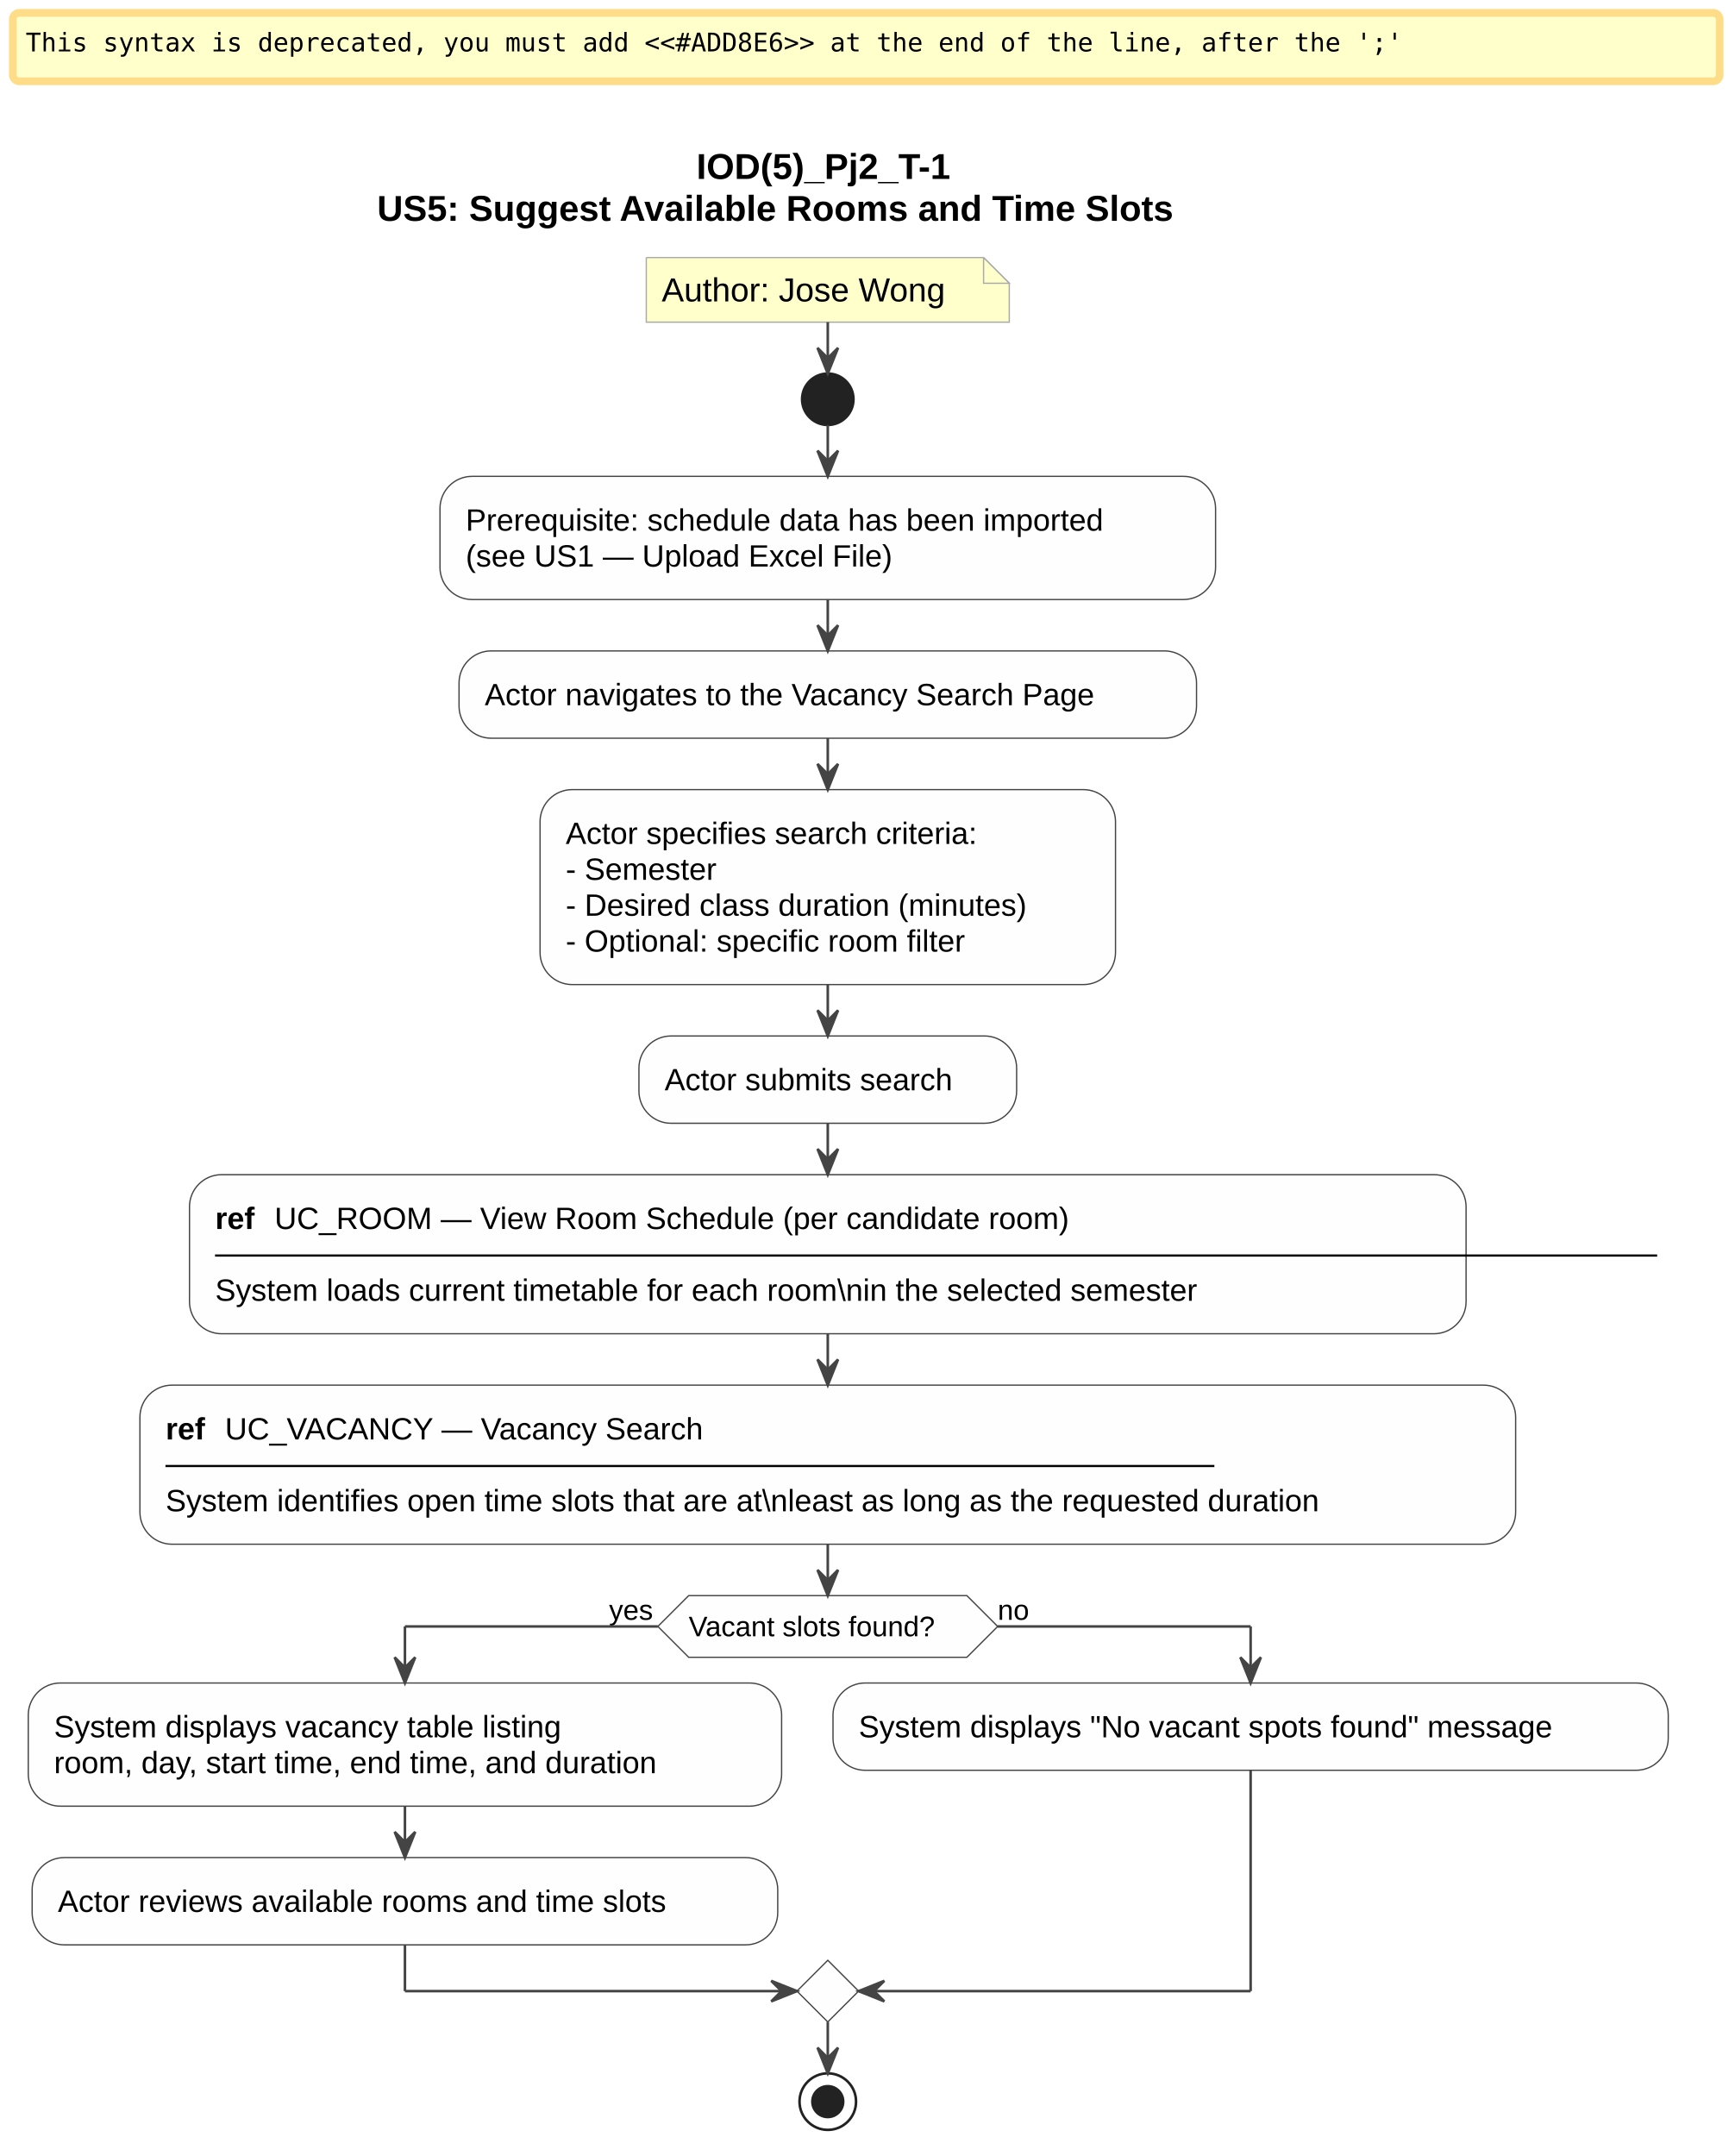
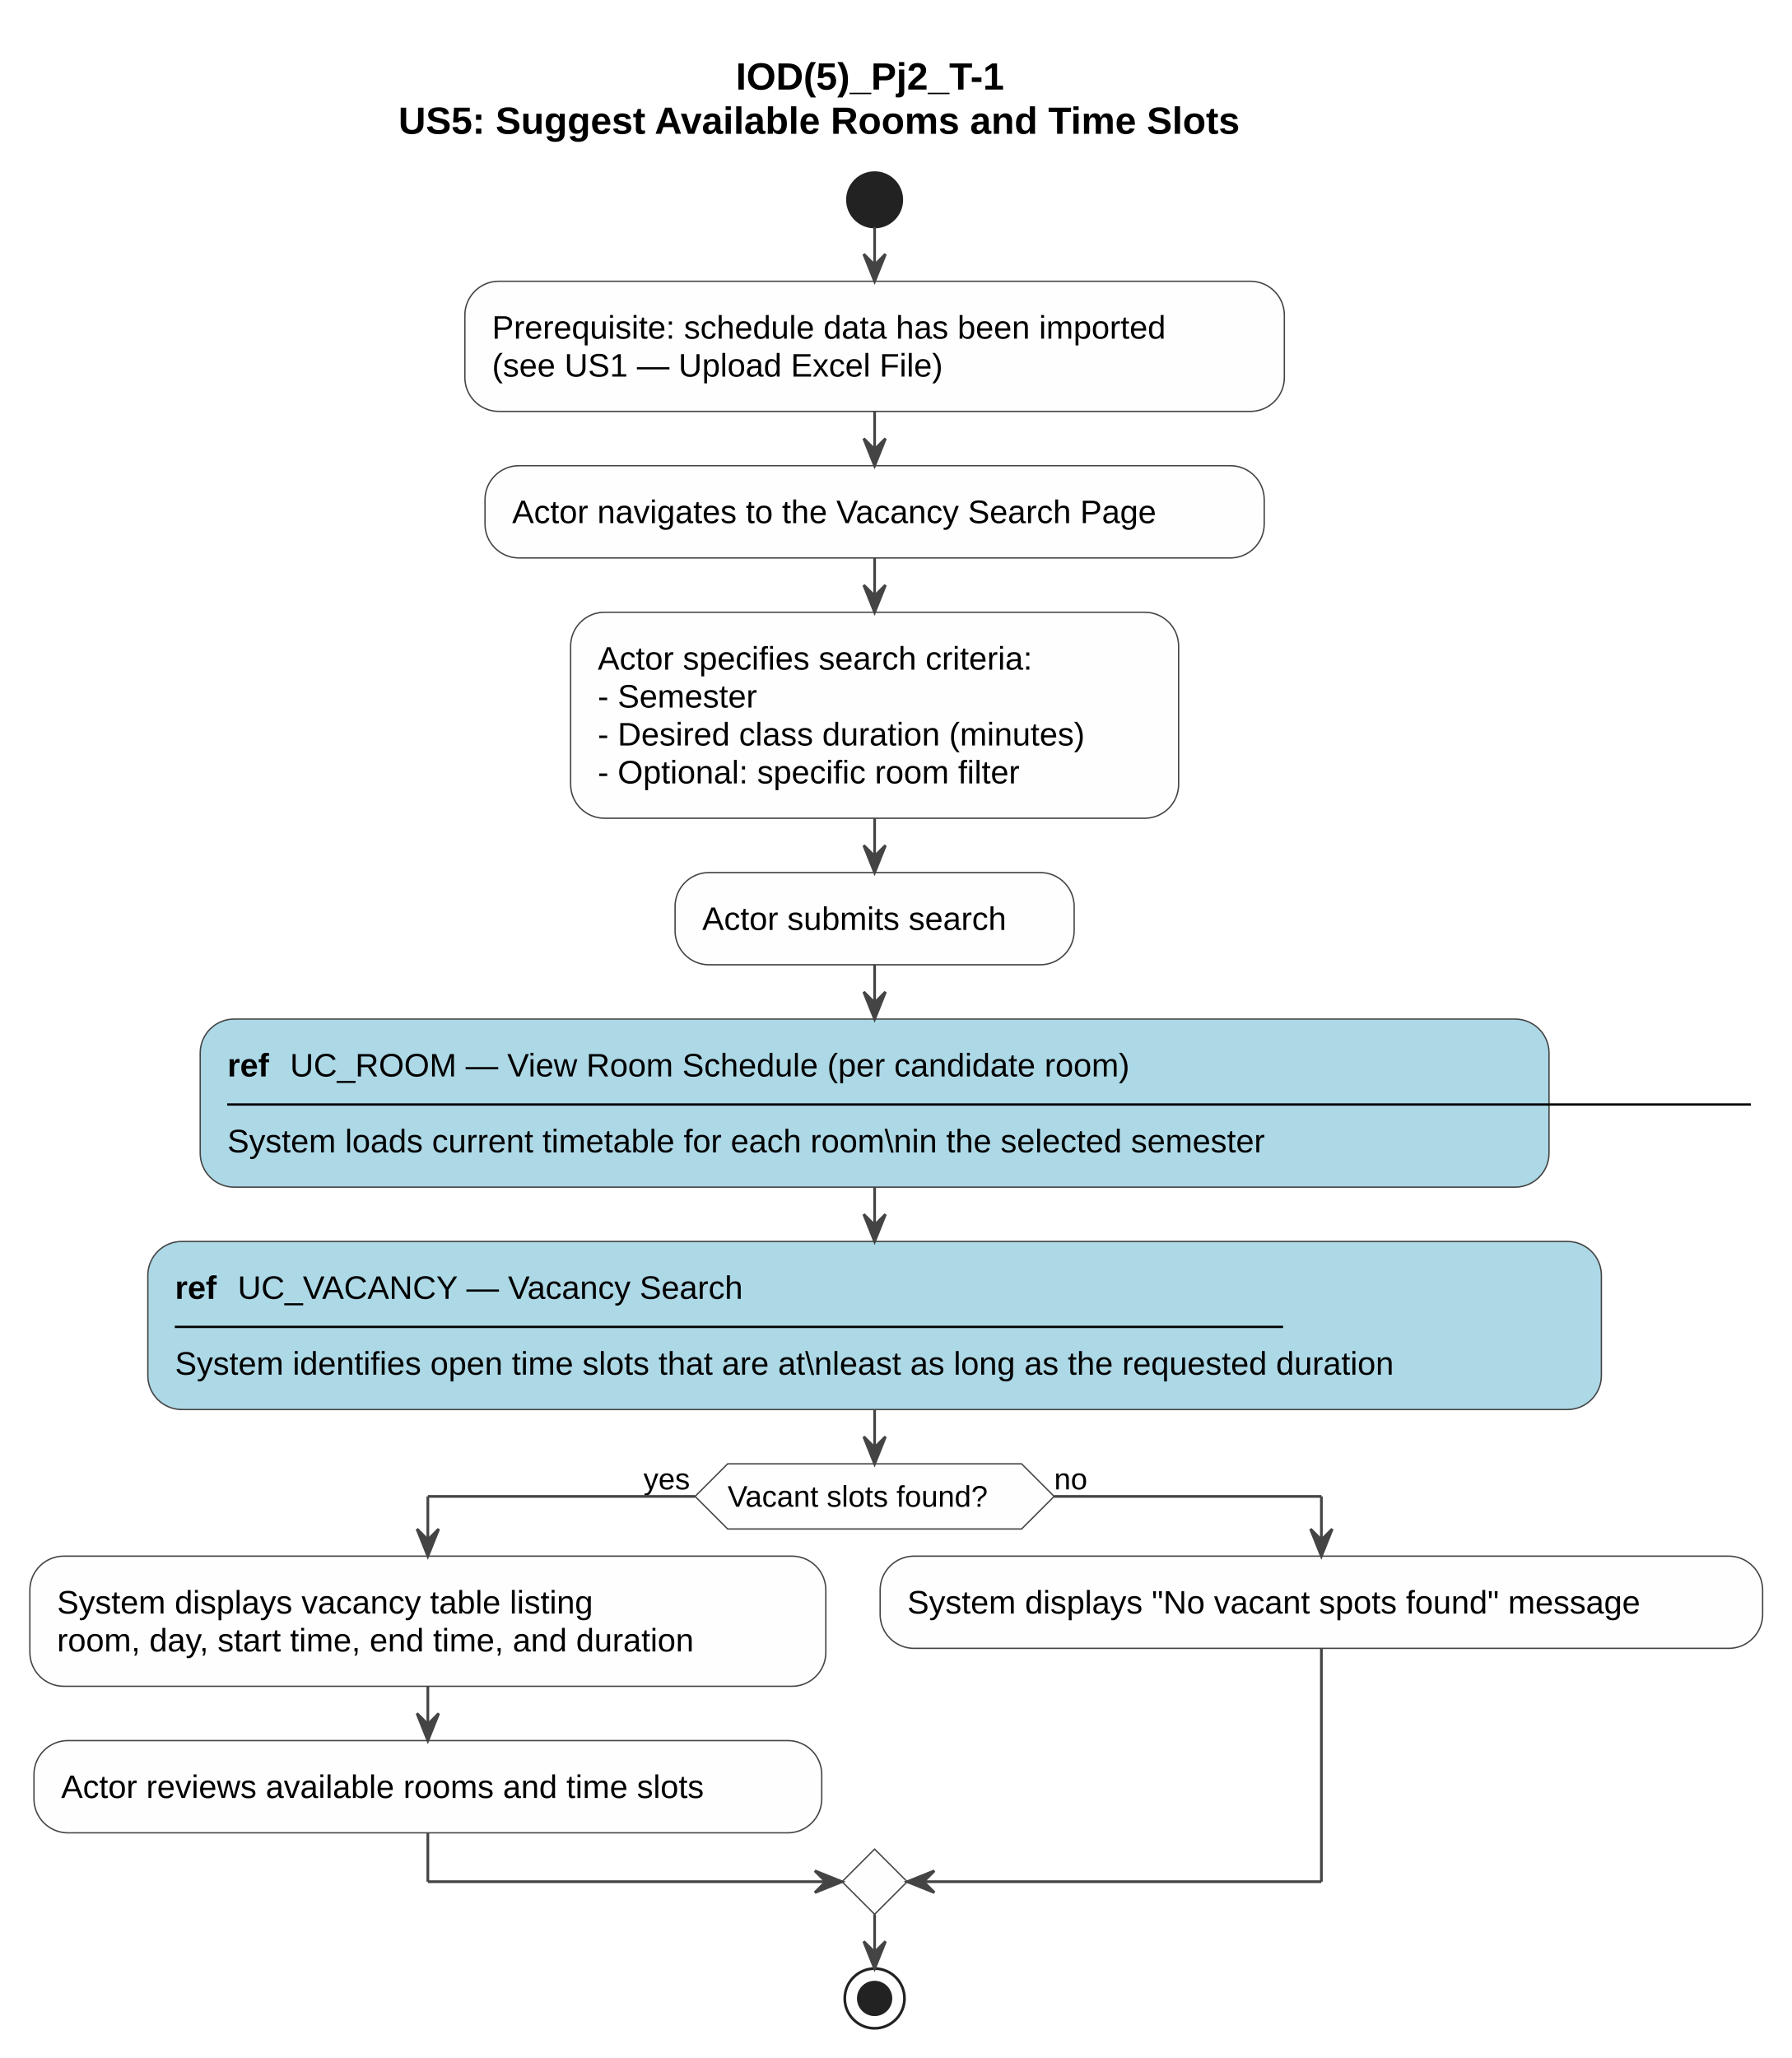
- <svg xmlns="http://www.w3.org/2000/svg" contentStyleType="text/css" data-diagram-type="ACTIVITY" height="839px" preserveAspectRatio="none" style="width:675px;height:839px;background:#FFFFFF;" version="1.1" viewBox="0 0 675 839" width="675px" zoomAndPan="magnify">
+ <svg xmlns="http://www.w3.org/2000/svg" contentStyleType="text/css" height="758px" preserveAspectRatio="none" style="width:660px;height:758px;background:#FFFFFF;" version="1.1" viewBox="0 0 660 758" width="660px" zoomAndPan="magnify">
  <defs />
  <g>
-     <rect fill="#FFFFCC" height="26.641" rx="2.5" ry="2.5" style="stroke:#FFDD88;stroke-width:3;" width="664.25" x="5" y="5" />
-     <text fill="#000000" font-family="monospace" font-size="10" lengthAdjust="spacing" textLength="535.825" x="10" y="20">This syntax is deprecated, you must add &lt;&lt;#ADD8E6&gt;&gt; at the end of the line, after the ';'</text>
-     <g class="title" data-source-line="11">
-       <text fill="#000000" font-family="Arial" font-size="14" font-weight="bold" lengthAdjust="spacing" textLength="115.172" x="271.039" y="69.636">IOD(5)_Pj2_T-1</text>
-       <text fill="#000000" font-family="Arial" font-size="14" font-weight="bold" lengthAdjust="spacing" textLength="363.747" x="146.751" y="85.933">US5: Suggest Available Rooms and Time Slots</text>
-     </g>
-     <path d="M251.522,100.234 L251.522,125.367 L392.791,125.367 L392.791,110.234 L382.791,100.234 L251.522,100.234" fill="#FFFFCC" style="stroke:#AAAAAA;stroke-width:0.5;" />
-     <path d="M382.791,100.234 L382.791,110.234 L392.791,110.234 L382.791,100.234" fill="#FFFFCC" style="stroke:#AAAAAA;stroke-width:0.5;" />
-     <text fill="#000000" font-family="Arial" font-size="13" lengthAdjust="spacing" textLength="120.269" x="257.522" y="117.301">Author: Jose Wong</text>
-     <ellipse cx="322.156" cy="155.367" fill="#222222" rx="10" ry="10" style="stroke:#222222;stroke-width:1;" />
-     <rect fill="#FEFEFE" height="47.938" rx="12.5" ry="12.5" style="stroke:#444444;stroke-width:0.5;" width="301.842" x="171.235" y="185.367" />
-     <text fill="#000000" font-family="Arial" font-size="12" lengthAdjust="spacing" textLength="281.842" x="181.235" y="206.506">Prerequisite: schedule data has been imported</text>
-     <text fill="#000000" font-family="Arial" font-size="12" lengthAdjust="spacing" textLength="180.486" x="181.235" y="220.475">(see US1 — Upload Excel File)</text>
-     <rect fill="#FEFEFE" height="33.969" rx="12.5" ry="12.5" style="stroke:#444444;stroke-width:0.5;" width="287.018" x="178.648" y="253.305" />
-     <text fill="#000000" font-family="Arial" font-size="12" lengthAdjust="spacing" textLength="267.018" x="188.648" y="274.443">Actor navigates to the Vacancy Search Page</text>
-     <rect fill="#FEFEFE" height="75.875" rx="12.5" ry="12.5" style="stroke:#444444;stroke-width:0.5;" width="223.953" x="210.18" y="307.273" />
-     <text fill="#000000" font-family="Arial" font-size="12" lengthAdjust="spacing" textLength="182.35" x="220.18" y="328.412">Actor specifies search criteria:</text>
-     <text fill="#000000" font-family="Arial" font-size="12" lengthAdjust="spacing" textLength="65.49" x="220.18" y="342.381">- Semester</text>
-     <text fill="#000000" font-family="Arial" font-size="12" lengthAdjust="spacing" textLength="203.953" x="220.18" y="356.35">- Desired class duration (minutes)</text>
-     <text fill="#000000" font-family="Arial" font-size="12" lengthAdjust="spacing" textLength="178.928" x="220.18" y="370.318">- Optional: specific room filter</text>
-     <rect fill="#FEFEFE" height="33.969" rx="12.5" ry="12.5" style="stroke:#444444;stroke-width:0.5;" width="146.996" x="248.658" y="403.148" />
-     <text fill="#000000" font-family="Arial" font-size="12" lengthAdjust="spacing" textLength="126.996" x="258.658" y="424.287">Actor submits search</text>
-     <rect fill="#FEFEFE" height="61.906" rx="12.5" ry="12.5" style="stroke:#444444;stroke-width:0.5;" width="496.824" x="73.744" y="457.117" />
-     <text fill="#000000" font-family="Arial" font-size="12" font-weight="bold" lengthAdjust="spacing" textLength="19.277" x="83.744" y="478.256">ref</text>
-     <text fill="#000000" font-family="Arial" font-size="12" lengthAdjust="spacing" textLength="338.209" x="106.836" y="478.256">UC_ROOM — View Room Schedule (per candidate room)</text>
-     <text fill="#000000" font-family="Arial" font-size="12" lengthAdjust="spacing" textLength="476.824" x="83.744" y="492.225">──────────────────────────────────────────────────────────────────</text>
-     <text fill="#000000" font-family="Arial" font-size="12" lengthAdjust="spacing" textLength="437.906" x="83.744" y="506.193">System loads current timetable for each room\nin the selected semester</text>
-     <rect fill="#FEFEFE" height="61.906" rx="12.5" ry="12.5" style="stroke:#444444;stroke-width:0.5;" width="535.402" x="54.455" y="539.023" />
-     <text fill="#000000" font-family="Arial" font-size="12" font-weight="bold" lengthAdjust="spacing" textLength="19.277" x="64.455" y="560.162">ref</text>
-     <text fill="#000000" font-family="Arial" font-size="12" lengthAdjust="spacing" textLength="196.606" x="87.547" y="560.162">UC_VACANCY — Vacancy Search</text>
-     <text fill="#000000" font-family="Arial" font-size="12" lengthAdjust="spacing" textLength="346.781" x="64.455" y="574.131">────────────────────────────────────────────────</text>
-     <text fill="#000000" font-family="Arial" font-size="12" lengthAdjust="spacing" textLength="515.402" x="64.455" y="588.1">System identifies open time slots that are at\nleast as long as the requested duration</text>
-     <polygon fill="#FEFEFE" points="268.026,620.93,376.286,620.93,388.286,632.93,376.286,644.93,268.026,644.93,256.026,632.93,268.026,620.93" style="stroke:#444444;stroke-width:0.5;" />
-     <text fill="#000000" font-family="Arial" font-size="11" lengthAdjust="spacing" textLength="108.26" x="268.026" y="636.738">Vacant slots found?</text>
-     <text fill="#000000" font-family="Arial" font-size="11" lengthAdjust="spacing" textLength="19.008" x="237.018" y="630.335">yes</text>
-     <text fill="#000000" font-family="Arial" font-size="11" lengthAdjust="spacing" textLength="13.702" x="388.286" y="630.335">no</text>
-     <rect fill="#FEFEFE" height="47.938" rx="12.5" ry="12.5" style="stroke:#444444;stroke-width:0.5;" width="293.188" x="11" y="654.93" />
-     <text fill="#000000" font-family="Arial" font-size="12" lengthAdjust="spacing" textLength="225.152" x="21" y="676.068">System displays vacancy table listing</text>
-     <text fill="#000000" font-family="Arial" font-size="12" lengthAdjust="spacing" textLength="273.188" x="21" y="690.037">room, day, start time, end time, and duration</text>
-     <rect fill="#FEFEFE" height="33.969" rx="12.5" ry="12.5" style="stroke:#444444;stroke-width:0.5;" width="290.17" x="12.509" y="722.867" />
-     <text fill="#000000" font-family="Arial" font-size="12" lengthAdjust="spacing" textLength="270.17" x="22.509" y="744.006">Actor reviews available rooms and time slots</text>
-     <rect fill="#FEFEFE" height="33.969" rx="12.5" ry="12.5" style="stroke:#444444;stroke-width:0.5;" width="325.062" x="324.188" y="654.93" />
-     <text fill="#000000" font-family="Arial" font-size="12" lengthAdjust="spacing" textLength="305.062" x="334.188" y="676.068">System displays "No vacant spots found" message</text>
-     <polygon fill="#FEFEFE" points="322.156,762.836,334.156,774.836,322.156,786.836,310.156,774.836,322.156,762.836" style="stroke:#444444;stroke-width:0.5;" />
-     <ellipse cx="322.156" cy="817.836" fill="none" rx="11" ry="11" style="stroke:#222222;stroke-width:1;" />
-     <ellipse cx="322.156" cy="817.836" fill="#222222" rx="6" ry="6" style="stroke:#222222;stroke-width:1;" />
-     <line style="stroke:#444444;stroke-width:1;" x1="322.156" x2="322.156" y1="125.367" y2="145.367" />
-     <polygon fill="#444444" points="318.156,135.367,322.156,145.367,326.156,135.367,322.156,139.367" style="stroke:#444444;stroke-width:1;" />
-     <line style="stroke:#444444;stroke-width:1;" x1="322.156" x2="322.156" y1="165.367" y2="185.367" />
-     <polygon fill="#444444" points="318.156,175.367,322.156,185.367,326.156,175.367,322.156,179.367" style="stroke:#444444;stroke-width:1;" />
-     <line style="stroke:#444444;stroke-width:1;" x1="322.156" x2="322.156" y1="233.305" y2="253.305" />
-     <polygon fill="#444444" points="318.156,243.305,322.156,253.305,326.156,243.305,322.156,247.305" style="stroke:#444444;stroke-width:1;" />
-     <line style="stroke:#444444;stroke-width:1;" x1="322.156" x2="322.156" y1="287.273" y2="307.273" />
-     <polygon fill="#444444" points="318.156,297.273,322.156,307.273,326.156,297.273,322.156,301.273" style="stroke:#444444;stroke-width:1;" />
-     <line style="stroke:#444444;stroke-width:1;" x1="322.156" x2="322.156" y1="383.148" y2="403.148" />
-     <polygon fill="#444444" points="318.156,393.148,322.156,403.148,326.156,393.148,322.156,397.148" style="stroke:#444444;stroke-width:1;" />
-     <line style="stroke:#444444;stroke-width:1;" x1="322.156" x2="322.156" y1="437.117" y2="457.117" />
-     <polygon fill="#444444" points="318.156,447.117,322.156,457.117,326.156,447.117,322.156,451.117" style="stroke:#444444;stroke-width:1;" />
-     <line style="stroke:#444444;stroke-width:1;" x1="322.156" x2="322.156" y1="519.023" y2="539.023" />
-     <polygon fill="#444444" points="318.156,529.023,322.156,539.023,326.156,529.023,322.156,533.023" style="stroke:#444444;stroke-width:1;" />
-     <line style="stroke:#444444;stroke-width:1;" x1="157.594" x2="157.594" y1="702.867" y2="722.867" />
-     <polygon fill="#444444" points="153.594,712.867,157.594,722.867,161.594,712.867,157.594,716.867" style="stroke:#444444;stroke-width:1;" />
-     <line style="stroke:#444444;stroke-width:1;" x1="256.026" x2="157.594" y1="632.93" y2="632.93" />
-     <line style="stroke:#444444;stroke-width:1;" x1="157.594" x2="157.594" y1="632.93" y2="654.93" />
-     <polygon fill="#444444" points="153.594,644.93,157.594,654.93,161.594,644.93,157.594,648.93" style="stroke:#444444;stroke-width:1;" />
-     <line style="stroke:#444444;stroke-width:1;" x1="388.286" x2="486.719" y1="632.93" y2="632.93" />
-     <line style="stroke:#444444;stroke-width:1;" x1="486.719" x2="486.719" y1="632.93" y2="654.93" />
-     <polygon fill="#444444" points="482.719,644.93,486.719,654.93,490.719,644.93,486.719,648.93" style="stroke:#444444;stroke-width:1;" />
-     <line style="stroke:#444444;stroke-width:1;" x1="157.594" x2="157.594" y1="756.836" y2="774.836" />
-     <line style="stroke:#444444;stroke-width:1;" x1="157.594" x2="310.156" y1="774.836" y2="774.836" />
-     <polygon fill="#444444" points="300.156,770.836,310.156,774.836,300.156,778.836,304.156,774.836" style="stroke:#444444;stroke-width:1;" />
-     <line style="stroke:#444444;stroke-width:1;" x1="486.719" x2="486.719" y1="688.898" y2="774.836" />
-     <line style="stroke:#444444;stroke-width:1;" x1="486.719" x2="334.156" y1="774.836" y2="774.836" />
-     <polygon fill="#444444" points="344.156,770.836,334.156,774.836,344.156,778.836,340.156,774.836" style="stroke:#444444;stroke-width:1;" />
-     <line style="stroke:#444444;stroke-width:1;" x1="322.156" x2="322.156" y1="600.93" y2="620.93" />
-     <polygon fill="#444444" points="318.156,610.93,322.156,620.93,326.156,610.93,322.156,614.93" style="stroke:#444444;stroke-width:1;" />
-     <line style="stroke:#444444;stroke-width:1;" x1="322.156" x2="322.156" y1="786.836" y2="806.836" />
-     <polygon fill="#444444" points="318.156,796.836,322.156,806.836,326.156,796.836,322.156,800.836" style="stroke:#444444;stroke-width:1;" />
+     <text fill="#000000" font-family="Arial" font-size="14" font-weight="bold" lengthAdjust="spacing" textLength="115.172" x="271.039" y="32.995">IOD(5)_Pj2_T-1</text>
+     <text fill="#000000" font-family="Arial" font-size="14" font-weight="bold" lengthAdjust="spacing" textLength="363.747" x="146.751" y="49.292">US5: Suggest Available Rooms and Time Slots</text>
+     <ellipse cx="322.156" cy="73.594" fill="#222222" rx="10" ry="10" style="stroke:#222222;stroke-width:1;" />
+     <rect fill="#FEFEFE" height="47.938" rx="12.5" ry="12.5" style="stroke:#444444;stroke-width:0.5;" width="301.842" x="171.235" y="103.594" />
+     <text fill="#000000" font-family="Arial" font-size="12" lengthAdjust="spacing" textLength="281.842" x="181.235" y="124.732">Prerequisite: schedule data has been imported</text>
+     <text fill="#000000" font-family="Arial" font-size="12" lengthAdjust="spacing" textLength="180.486" x="181.235" y="138.701">(see US1 — Upload Excel File)</text>
+     <rect fill="#FEFEFE" height="33.969" rx="12.5" ry="12.5" style="stroke:#444444;stroke-width:0.5;" width="287.018" x="178.648" y="171.531" />
+     <text fill="#000000" font-family="Arial" font-size="12" lengthAdjust="spacing" textLength="267.018" x="188.648" y="192.67">Actor navigates to the Vacancy Search Page</text>
+     <rect fill="#FEFEFE" height="75.875" rx="12.5" ry="12.5" style="stroke:#444444;stroke-width:0.5;" width="223.953" x="210.18" y="225.5" />
+     <text fill="#000000" font-family="Arial" font-size="12" lengthAdjust="spacing" textLength="182.35" x="220.18" y="246.639">Actor specifies search criteria:</text>
+     <text fill="#000000" font-family="Arial" font-size="12" lengthAdjust="spacing" textLength="65.49" x="220.18" y="260.607">- Semester</text>
+     <text fill="#000000" font-family="Arial" font-size="12" lengthAdjust="spacing" textLength="203.953" x="220.18" y="274.576">- Desired class duration (minutes)</text>
+     <text fill="#000000" font-family="Arial" font-size="12" lengthAdjust="spacing" textLength="178.928" x="220.18" y="288.545">- Optional: specific room filter</text>
+     <rect fill="#FEFEFE" height="33.969" rx="12.5" ry="12.5" style="stroke:#444444;stroke-width:0.5;" width="146.996" x="248.658" y="321.375" />
+     <text fill="#000000" font-family="Arial" font-size="12" lengthAdjust="spacing" textLength="126.996" x="258.658" y="342.514">Actor submits search</text>
+     <rect fill="#ADD8E6" height="61.906" rx="12.5" ry="12.5" style="stroke:#444444;stroke-width:0.5;" width="496.824" x="73.744" y="375.344" />
+     <text fill="#000000" font-family="Arial" font-size="12" font-weight="bold" lengthAdjust="spacing" textLength="19.277" x="83.744" y="396.482">ref</text>
+     <text fill="#000000" font-family="Arial" font-size="12" lengthAdjust="spacing" textLength="338.209" x="106.836" y="396.482">UC_ROOM — View Room Schedule (per candidate room)</text>
+     <text fill="#000000" font-family="Arial" font-size="12" lengthAdjust="spacing" textLength="476.824" x="83.744" y="410.451">──────────────────────────────────────────────────────────────────</text>
+     <text fill="#000000" font-family="Arial" font-size="12" lengthAdjust="spacing" textLength="437.906" x="83.744" y="424.42">System loads current timetable for each room\nin the selected semester</text>
+     <rect fill="#ADD8E6" height="61.906" rx="12.5" ry="12.5" style="stroke:#444444;stroke-width:0.5;" width="535.402" x="54.455" y="457.25" />
+     <text fill="#000000" font-family="Arial" font-size="12" font-weight="bold" lengthAdjust="spacing" textLength="19.277" x="64.455" y="478.389">ref</text>
+     <text fill="#000000" font-family="Arial" font-size="12" lengthAdjust="spacing" textLength="196.606" x="87.547" y="478.389">UC_VACANCY — Vacancy Search</text>
+     <text fill="#000000" font-family="Arial" font-size="12" lengthAdjust="spacing" textLength="346.781" x="64.455" y="492.357">────────────────────────────────────────────────</text>
+     <text fill="#000000" font-family="Arial" font-size="12" lengthAdjust="spacing" textLength="515.402" x="64.455" y="506.326">System identifies open time slots that are at\nleast as long as the requested duration</text>
+     <polygon fill="#FEFEFE" points="268.026,539.156,376.286,539.156,388.286,551.156,376.286,563.156,268.026,563.156,256.026,551.156,268.026,539.156" style="stroke:#444444;stroke-width:0.5;" />
+     <text fill="#000000" font-family="Arial" font-size="11" lengthAdjust="spacing" textLength="108.26" x="268.026" y="554.964">Vacant slots found?</text>
+     <text fill="#000000" font-family="Arial" font-size="11" lengthAdjust="spacing" textLength="19.008" x="237.018" y="548.562">yes</text>
+     <text fill="#000000" font-family="Arial" font-size="11" lengthAdjust="spacing" textLength="13.702" x="388.286" y="548.562">no</text>
+     <rect fill="#FEFEFE" height="47.938" rx="12.5" ry="12.5" style="stroke:#444444;stroke-width:0.5;" width="293.188" x="11" y="573.156" />
+     <text fill="#000000" font-family="Arial" font-size="12" lengthAdjust="spacing" textLength="225.152" x="21" y="594.295">System displays vacancy table listing</text>
+     <text fill="#000000" font-family="Arial" font-size="12" lengthAdjust="spacing" textLength="273.188" x="21" y="608.264">room, day, start time, end time, and duration</text>
+     <rect fill="#FEFEFE" height="33.969" rx="12.5" ry="12.5" style="stroke:#444444;stroke-width:0.5;" width="290.17" x="12.509" y="641.094" />
+     <text fill="#000000" font-family="Arial" font-size="12" lengthAdjust="spacing" textLength="270.17" x="22.509" y="662.232">Actor reviews available rooms and time slots</text>
+     <rect fill="#FEFEFE" height="33.969" rx="12.5" ry="12.5" style="stroke:#444444;stroke-width:0.5;" width="325.062" x="324.188" y="573.156" />
+     <text fill="#000000" font-family="Arial" font-size="12" lengthAdjust="spacing" textLength="305.062" x="334.188" y="594.295">System displays "No vacant spots found" message</text>
+     <polygon fill="#FEFEFE" points="322.156,681.062,334.156,693.062,322.156,705.062,310.156,693.062,322.156,681.062" style="stroke:#444444;stroke-width:0.5;" />
+     <ellipse cx="322.156" cy="736.062" fill="none" rx="11" ry="11" style="stroke:#222222;stroke-width:1;" />
+     <ellipse cx="322.156" cy="736.062" fill="#222222" rx="6" ry="6" style="stroke:#222222;stroke-width:1;" />
+     <line style="stroke:#444444;stroke-width:1;" x1="322.156" x2="322.156" y1="83.594" y2="103.594" />
+     <polygon fill="#444444" points="318.156,93.594,322.156,103.594,326.156,93.594,322.156,97.594" style="stroke:#444444;stroke-width:1;" />
+     <line style="stroke:#444444;stroke-width:1;" x1="322.156" x2="322.156" y1="151.531" y2="171.531" />
+     <polygon fill="#444444" points="318.156,161.531,322.156,171.531,326.156,161.531,322.156,165.531" style="stroke:#444444;stroke-width:1;" />
+     <line style="stroke:#444444;stroke-width:1;" x1="322.156" x2="322.156" y1="205.5" y2="225.5" />
+     <polygon fill="#444444" points="318.156,215.5,322.156,225.5,326.156,215.5,322.156,219.5" style="stroke:#444444;stroke-width:1;" />
+     <line style="stroke:#444444;stroke-width:1;" x1="322.156" x2="322.156" y1="301.375" y2="321.375" />
+     <polygon fill="#444444" points="318.156,311.375,322.156,321.375,326.156,311.375,322.156,315.375" style="stroke:#444444;stroke-width:1;" />
+     <line style="stroke:#444444;stroke-width:1;" x1="322.156" x2="322.156" y1="355.344" y2="375.344" />
+     <polygon fill="#444444" points="318.156,365.344,322.156,375.344,326.156,365.344,322.156,369.344" style="stroke:#444444;stroke-width:1;" />
+     <line style="stroke:#444444;stroke-width:1;" x1="322.156" x2="322.156" y1="437.25" y2="457.25" />
+     <polygon fill="#444444" points="318.156,447.25,322.156,457.25,326.156,447.25,322.156,451.25" style="stroke:#444444;stroke-width:1;" />
+     <line style="stroke:#444444;stroke-width:1;" x1="157.594" x2="157.594" y1="621.094" y2="641.094" />
+     <polygon fill="#444444" points="153.594,631.094,157.594,641.094,161.594,631.094,157.594,635.094" style="stroke:#444444;stroke-width:1;" />
+     <line style="stroke:#444444;stroke-width:1;" x1="256.026" x2="157.594" y1="551.156" y2="551.156" />
+     <line style="stroke:#444444;stroke-width:1;" x1="157.594" x2="157.594" y1="551.156" y2="573.156" />
+     <polygon fill="#444444" points="153.594,563.156,157.594,573.156,161.594,563.156,157.594,567.156" style="stroke:#444444;stroke-width:1;" />
+     <line style="stroke:#444444;stroke-width:1;" x1="388.286" x2="486.719" y1="551.156" y2="551.156" />
+     <line style="stroke:#444444;stroke-width:1;" x1="486.719" x2="486.719" y1="551.156" y2="573.156" />
+     <polygon fill="#444444" points="482.719,563.156,486.719,573.156,490.719,563.156,486.719,567.156" style="stroke:#444444;stroke-width:1;" />
+     <line style="stroke:#444444;stroke-width:1;" x1="157.594" x2="157.594" y1="675.062" y2="693.062" />
+     <line style="stroke:#444444;stroke-width:1;" x1="157.594" x2="310.156" y1="693.062" y2="693.062" />
+     <polygon fill="#444444" points="300.156,689.062,310.156,693.062,300.156,697.062,304.156,693.062" style="stroke:#444444;stroke-width:1;" />
+     <line style="stroke:#444444;stroke-width:1;" x1="486.719" x2="486.719" y1="607.125" y2="693.062" />
+     <line style="stroke:#444444;stroke-width:1;" x1="486.719" x2="334.156" y1="693.062" y2="693.062" />
+     <polygon fill="#444444" points="344.156,689.062,334.156,693.062,344.156,697.062,340.156,693.062" style="stroke:#444444;stroke-width:1;" />
+     <line style="stroke:#444444;stroke-width:1;" x1="322.156" x2="322.156" y1="519.156" y2="539.156" />
+     <polygon fill="#444444" points="318.156,529.156,322.156,539.156,326.156,529.156,322.156,533.156" style="stroke:#444444;stroke-width:1;" />
+     <line style="stroke:#444444;stroke-width:1;" x1="322.156" x2="322.156" y1="705.062" y2="725.062" />
+     <polygon fill="#444444" points="318.156,715.062,322.156,725.062,326.156,715.062,322.156,719.062" style="stroke:#444444;stroke-width:1;" />
  </g>
</svg>
